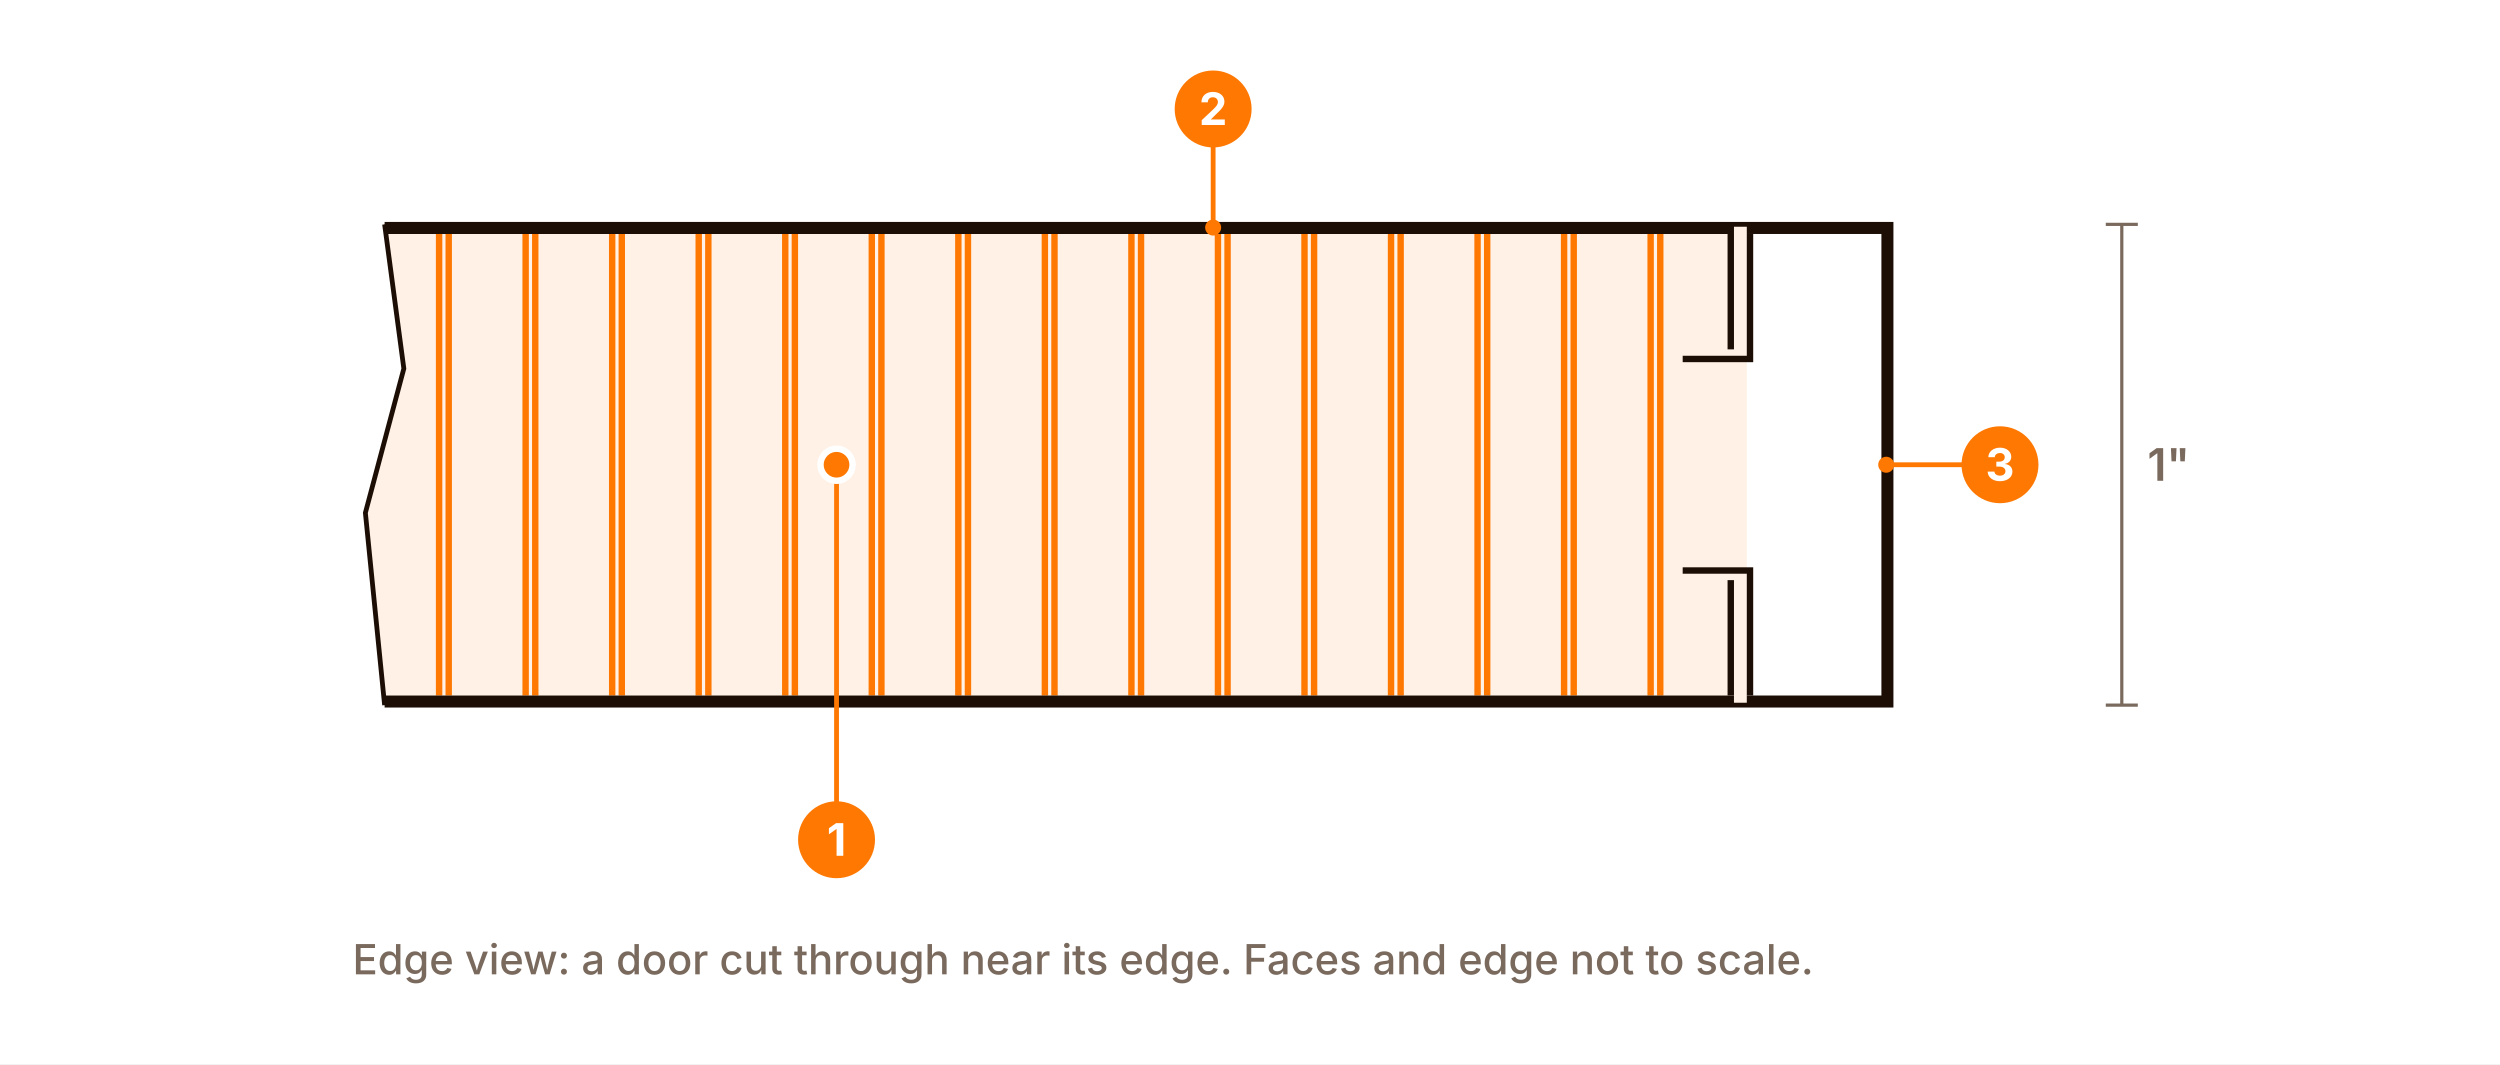
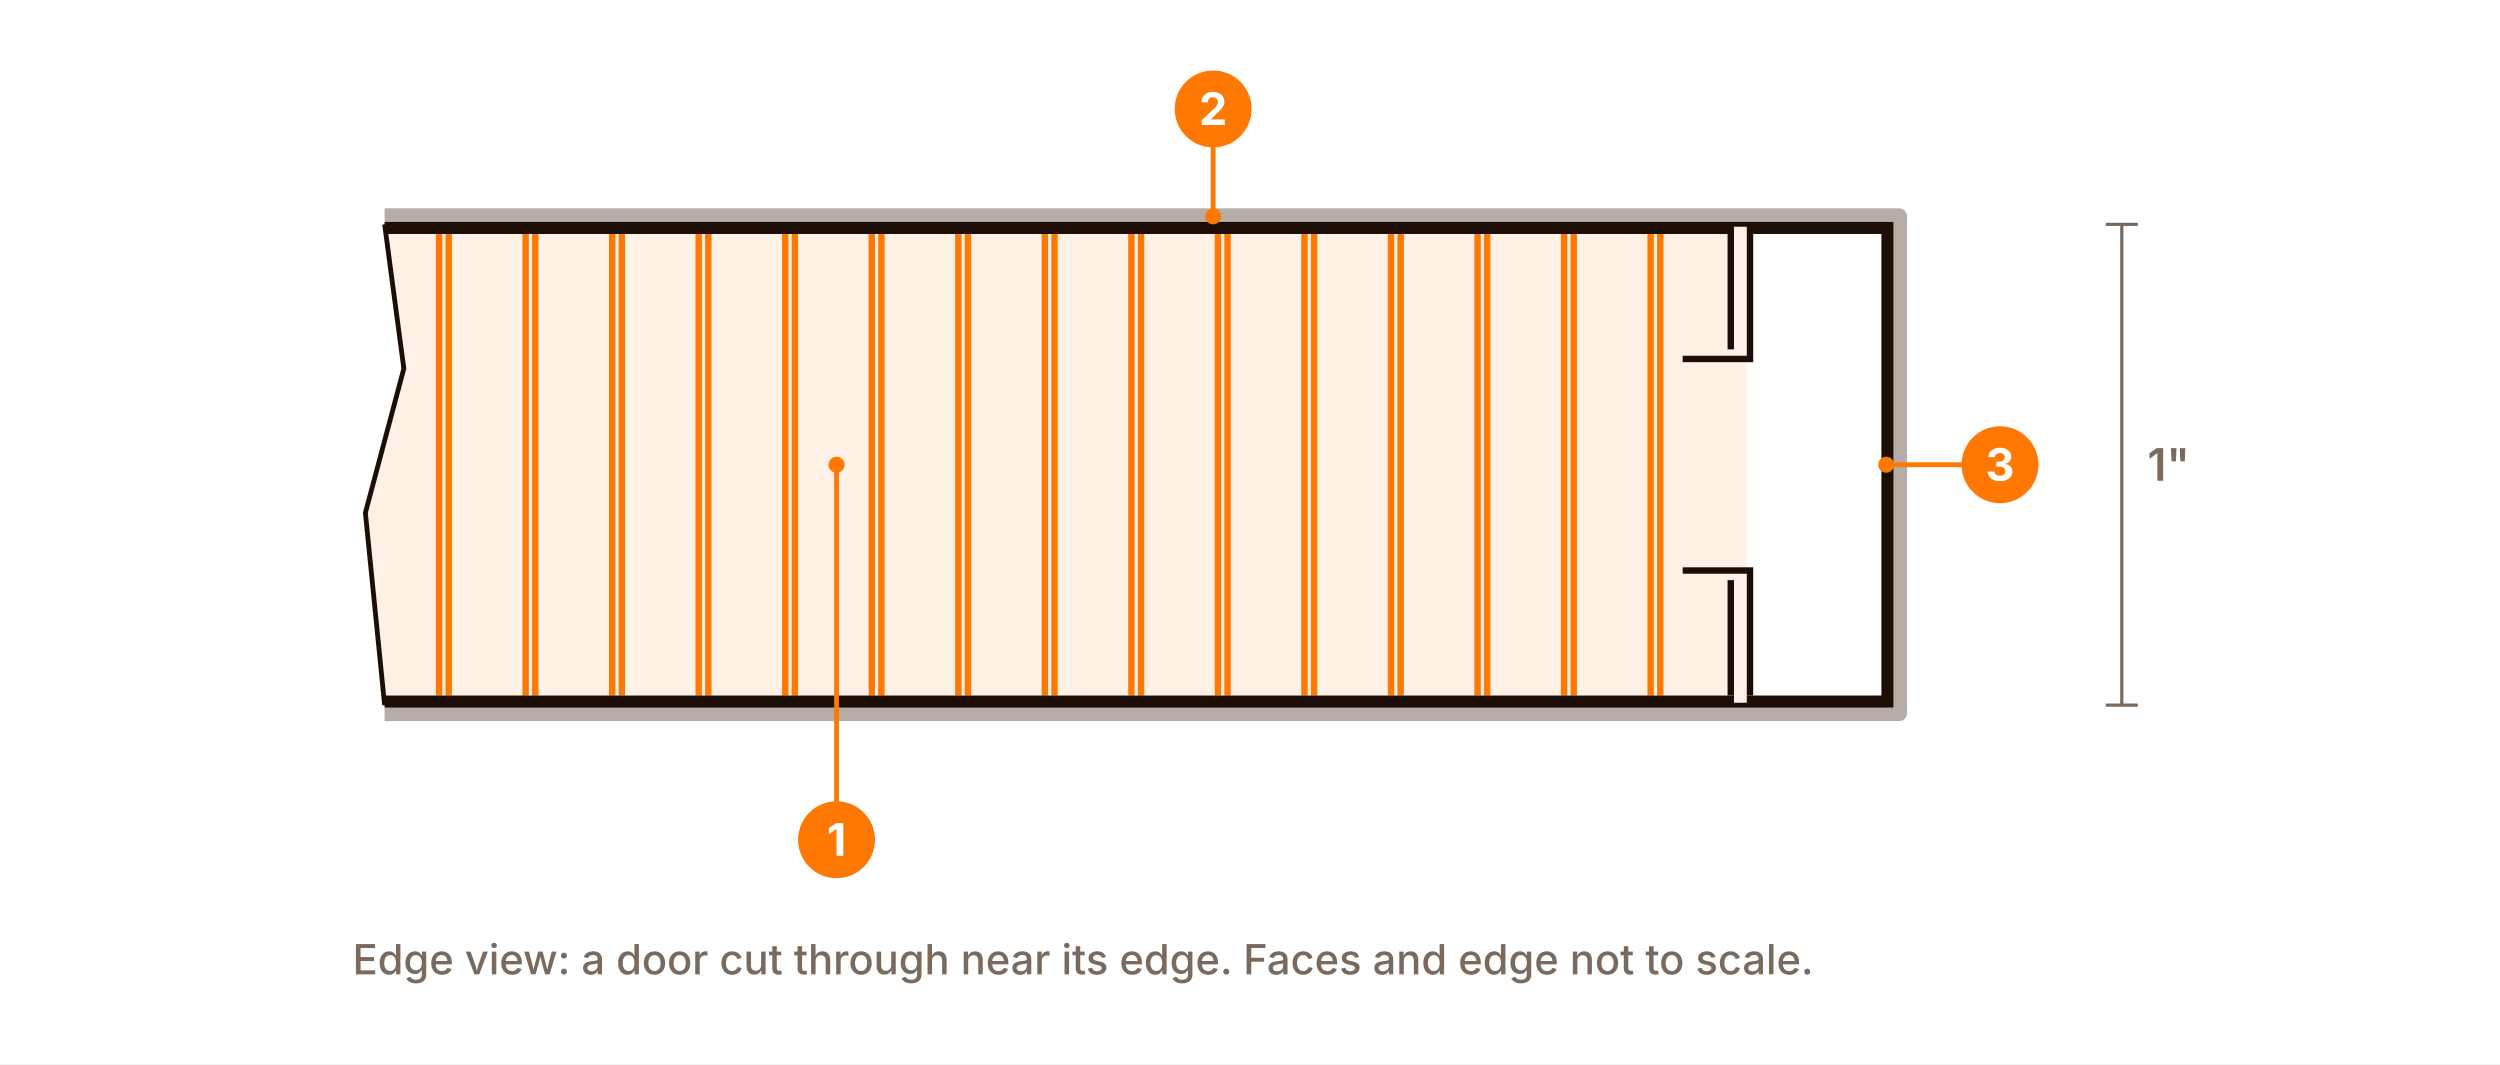
<svg xmlns="http://www.w3.org/2000/svg" viewBox="0 0 780 332" width="780" height="332" role="img" aria-labelledby="t-material-section-powder-coated-steel d-material-section-powder-coated-steel" font-family="Inter, ui-sans-serif, system-ui, sans-serif">
  <defs>
    <pattern id="hatch-material-section-powder-coated-steel" width="8" height="8" patternUnits="userSpaceOnUse" patternTransform="rotate(45)">
      <rect width="8" height="8" fill="#f2f0ec" />
      <line x1="0" y1="0" x2="0" y2="8" stroke="#cfc7bc" stroke-width="1.5" />
    </pattern>
    <marker id="tick-material-section-powder-coated-steel" viewBox="0 0 10 10" refX="5" refY="5" markerWidth="8" markerHeight="8" orient="auto">
      <path d="M2 8 L8 2" stroke="#7a6a5e" stroke-width="1.5" />
    </marker>
  </defs>
  <rect width="780" height="332" fill="#ffffff" />
  <clipPath id="m-powder-coated-steel-120-70-material-section-powder-coated-steel">
    <path d="M120 70 L590 70 L590 220 L120 220 L114 160 L126 115 Z" />
  </clipPath>
  <g clip-path="url(#m-powder-coated-steel-120-70-material-section-powder-coated-steel)">
    <rect x="110" y="70" width="435" height="150" fill="#fff1e5" stroke="none" stroke-width="1.5" />
    <path d="M110.0 73 V217M113.0 73 V217M137.0 73 V217M140.0 73 V217M164.0 73 V217M167.0 73 V217M191.0 73 V217M194.0 73 V217M218.0 73 V217M221.0 73 V217M245.0 73 V217M248.0 73 V217M272.0 73 V217M275.0 73 V217M299.0 73 V217M302.0 73 V217M326.0 73 V217M329.0 73 V217M353.0 73 V217M356.0 73 V217M380.0 73 V217M383.0 73 V217M407.0 73 V217M410.0 73 V217M434.0 73 V217M437.0 73 V217M461.0 73 V217M464.0 73 V217M488.0 73 V217M491.0 73 V217M515.0 73 V217M518.0 73 V217" fill="none" stroke="#fe7802" stroke-width="2" />
    <rect x="110" y="70" width="431" height="3" fill="#1c0e05" stroke="none" stroke-width="1.5" />
    <rect x="110" y="217" width="431" height="3" fill="#1c0e05" stroke="none" stroke-width="1.5" />
  </g>
+   <path d="M120 67.5 H592.5 V222.5 H120" fill="none" stroke="#7a6a5e" stroke-opacity=".55" stroke-width="5" stroke-linejoin="round" />
  <path d="M540 73 V109 M540 217 V181" fill="none" stroke="#1c0e05" stroke-width="2" />
  <path d="M545 71.5 H588.5 V218.5 H545" fill="none" stroke="#1c0e05" stroke-width="3" />
  <path d="M546 73 V112 H525 M546 217 V178 H525" fill="none" stroke="#1c0e05" stroke-width="2" />
  <path d="M120 70 L126 115 L114 160 L120 220 M120 70 L590 70 L590 220 L120 220" fill="none" stroke="#1c0e05" stroke-width="1.5" />
-   <line x1="378.5" y1="34" x2="378.5" y2="71" stroke="#fe7802" stroke-width="1.5" />
-   <circle cx="378.5" cy="71" r="2.5" fill="#fe7802" />
+   <line x1="378.5" y1="34" x2="378.5" y2="67.5" stroke="#fe7802" stroke-width="1.5" />
+   <circle cx="378.5" cy="67.5" r="2.5" fill="#fe7802" />
  <circle cx="378.5" cy="34" r="12" fill="#fe7802" />
  <text x="378.5" y="39" font-size="14" font-weight="700" fill="#fff" text-anchor="middle">2</text>
  <line x1="624" y1="145" x2="588.5" y2="145" stroke="#fe7802" stroke-width="1.5" />
  <circle cx="588.5" cy="145" r="2.5" fill="#fe7802" />
  <circle cx="624" cy="145" r="12" fill="#fe7802" />
  <text x="624" y="150" font-size="14" font-weight="700" fill="#fff" text-anchor="middle">3</text>
  <line x1="261" y1="262" x2="261" y2="145" stroke="#fe7802" stroke-width="1.5" />
  <circle cx="261" cy="145" r="2.5" fill="#fe7802" />
  <circle cx="261" cy="262" r="12" fill="#fe7802" />
  <text x="261" y="267" font-size="14" font-weight="700" fill="#fff" text-anchor="middle">1</text>
-   <circle cx="261" cy="145" r="5" fill="#fe7802" stroke="#fff" stroke-width="2" />
  <line x1="662" y1="70" x2="662" y2="220" stroke="#7a6a5e" stroke-width="1" />
  <line x1="657" y1="70" x2="667" y2="70" stroke="#7a6a5e" stroke-width="1" />
  <line x1="657" y1="220" x2="667" y2="220" stroke="#7a6a5e" stroke-width="1" />
  <text x="670" y="150" font-size="14" font-weight="600" fill="#7a6a5e" text-anchor="start">1"</text>
  <text x="110" y="304" font-size="13" font-weight="500" fill="#7a6a5e" text-anchor="start">Edge view: a door cut through near its edge. Faces and edge not to scale.</text>
</svg>
